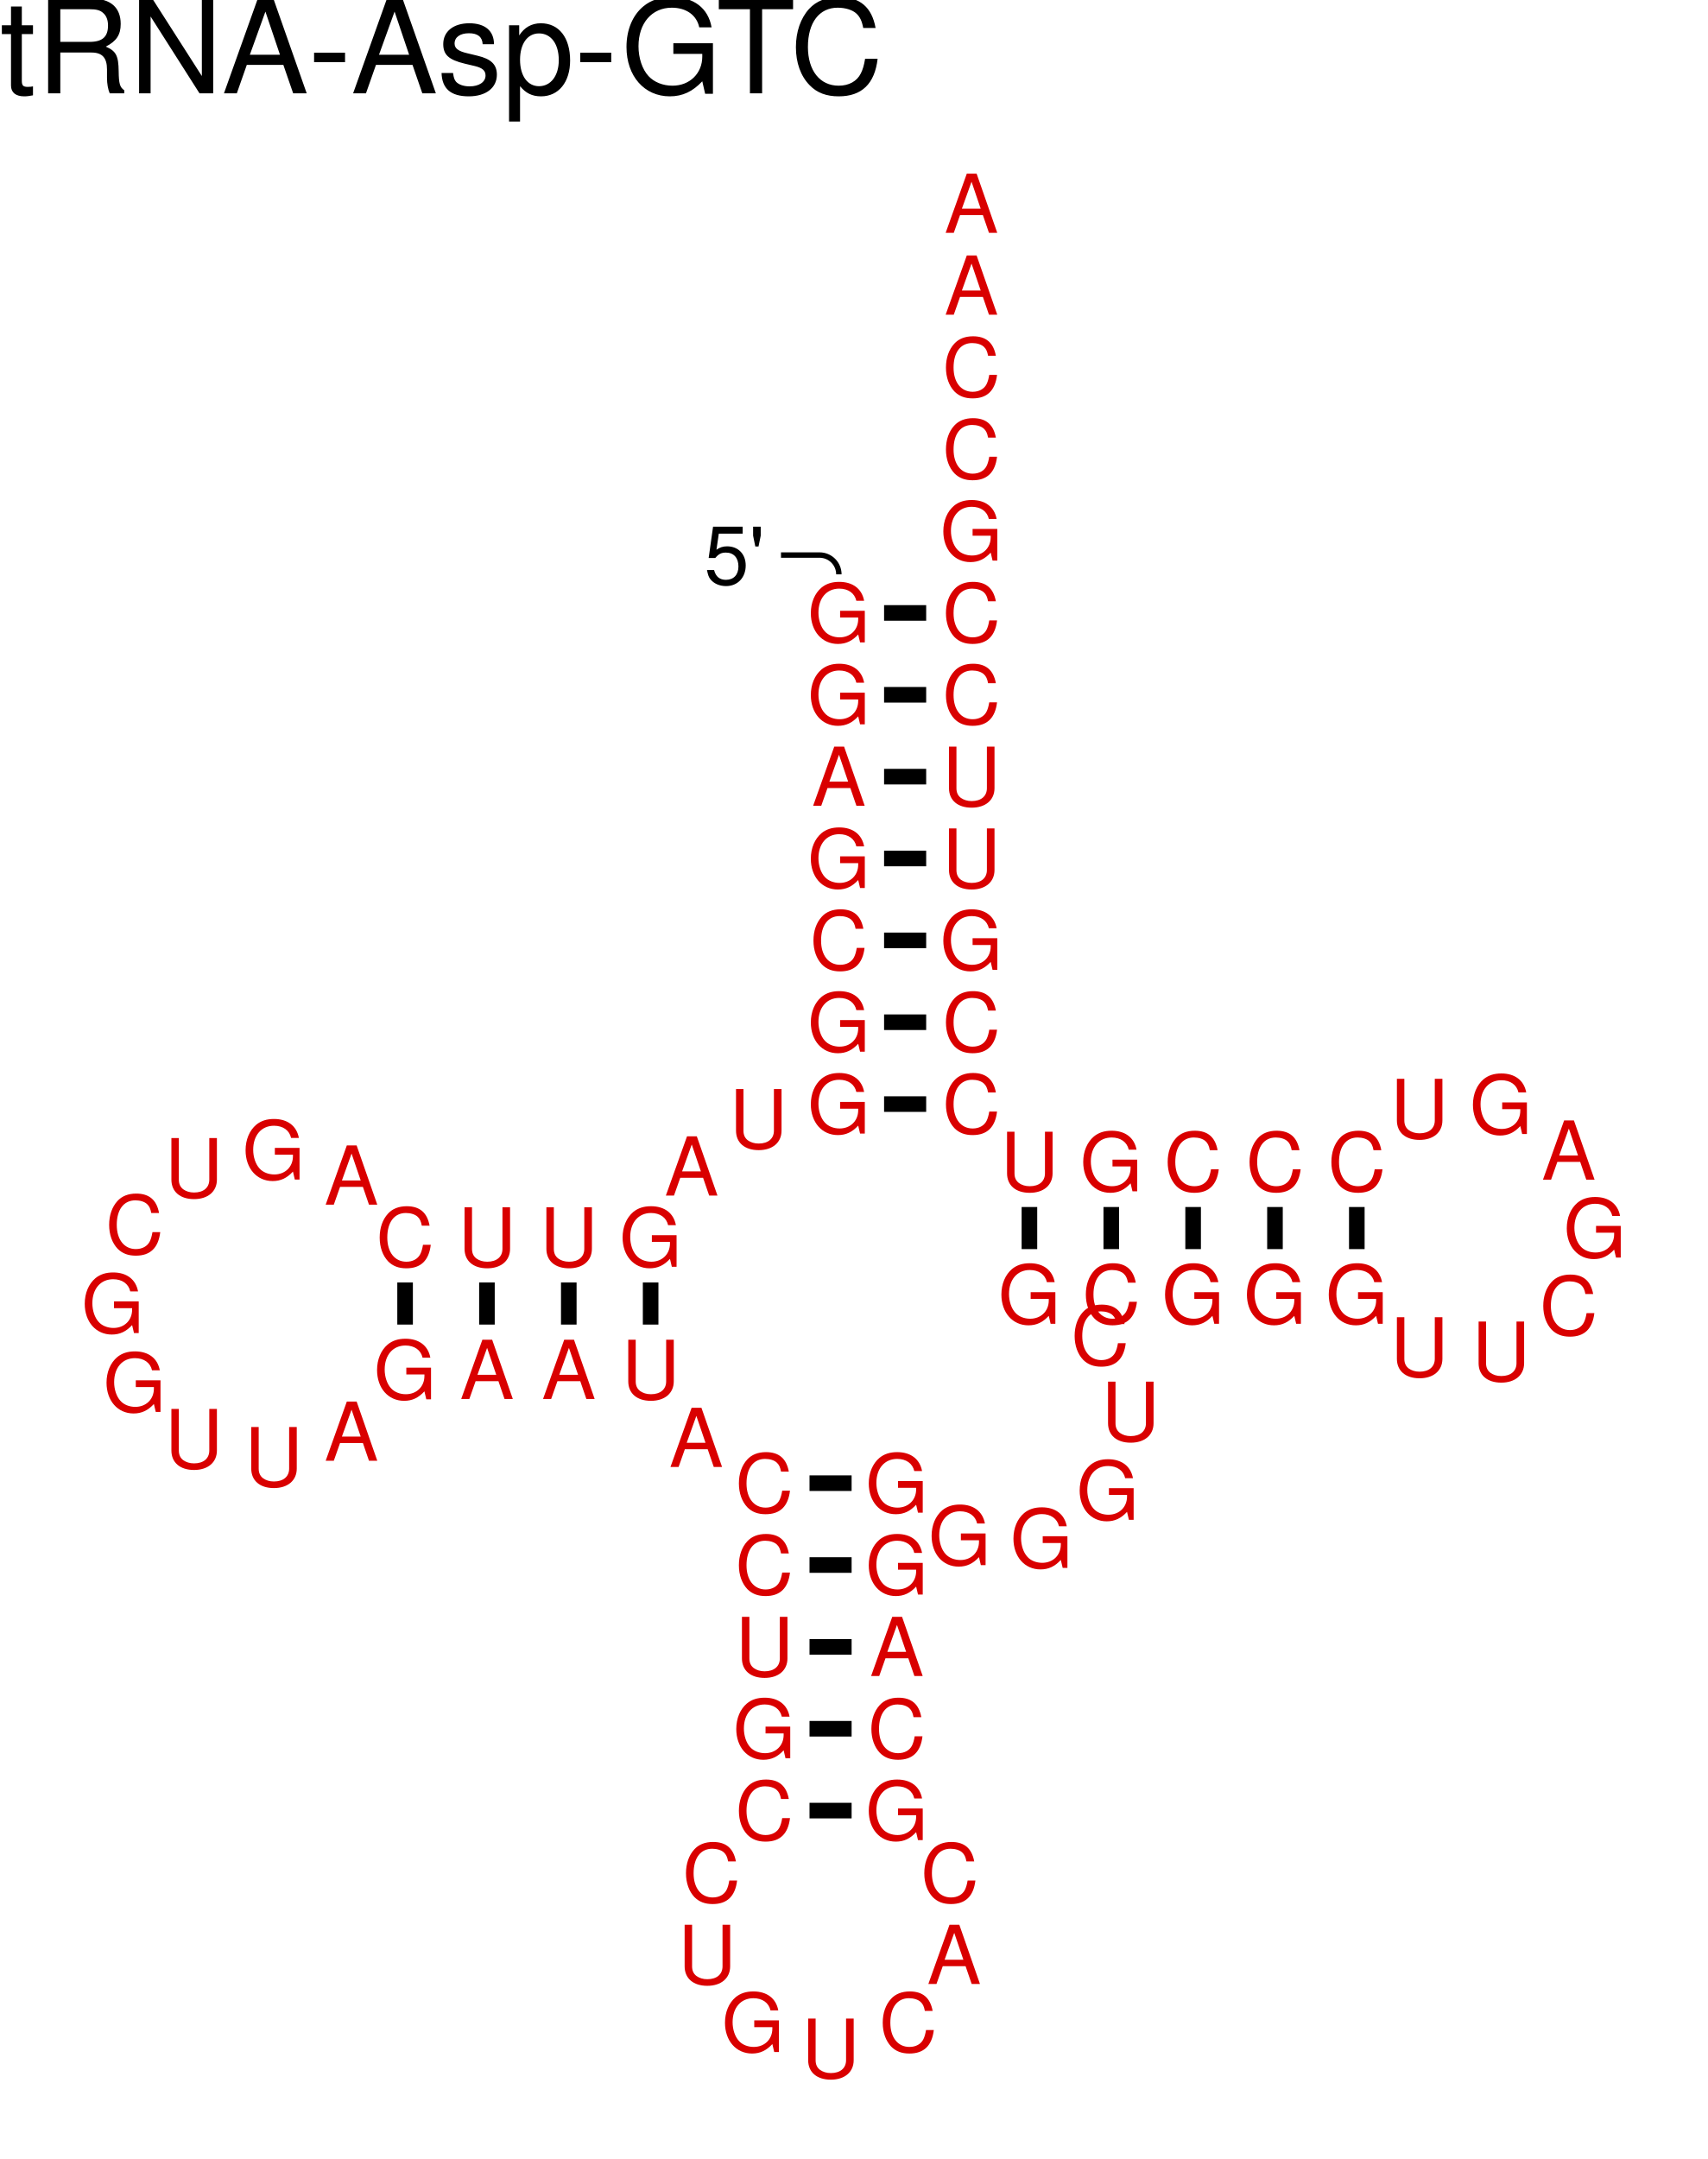
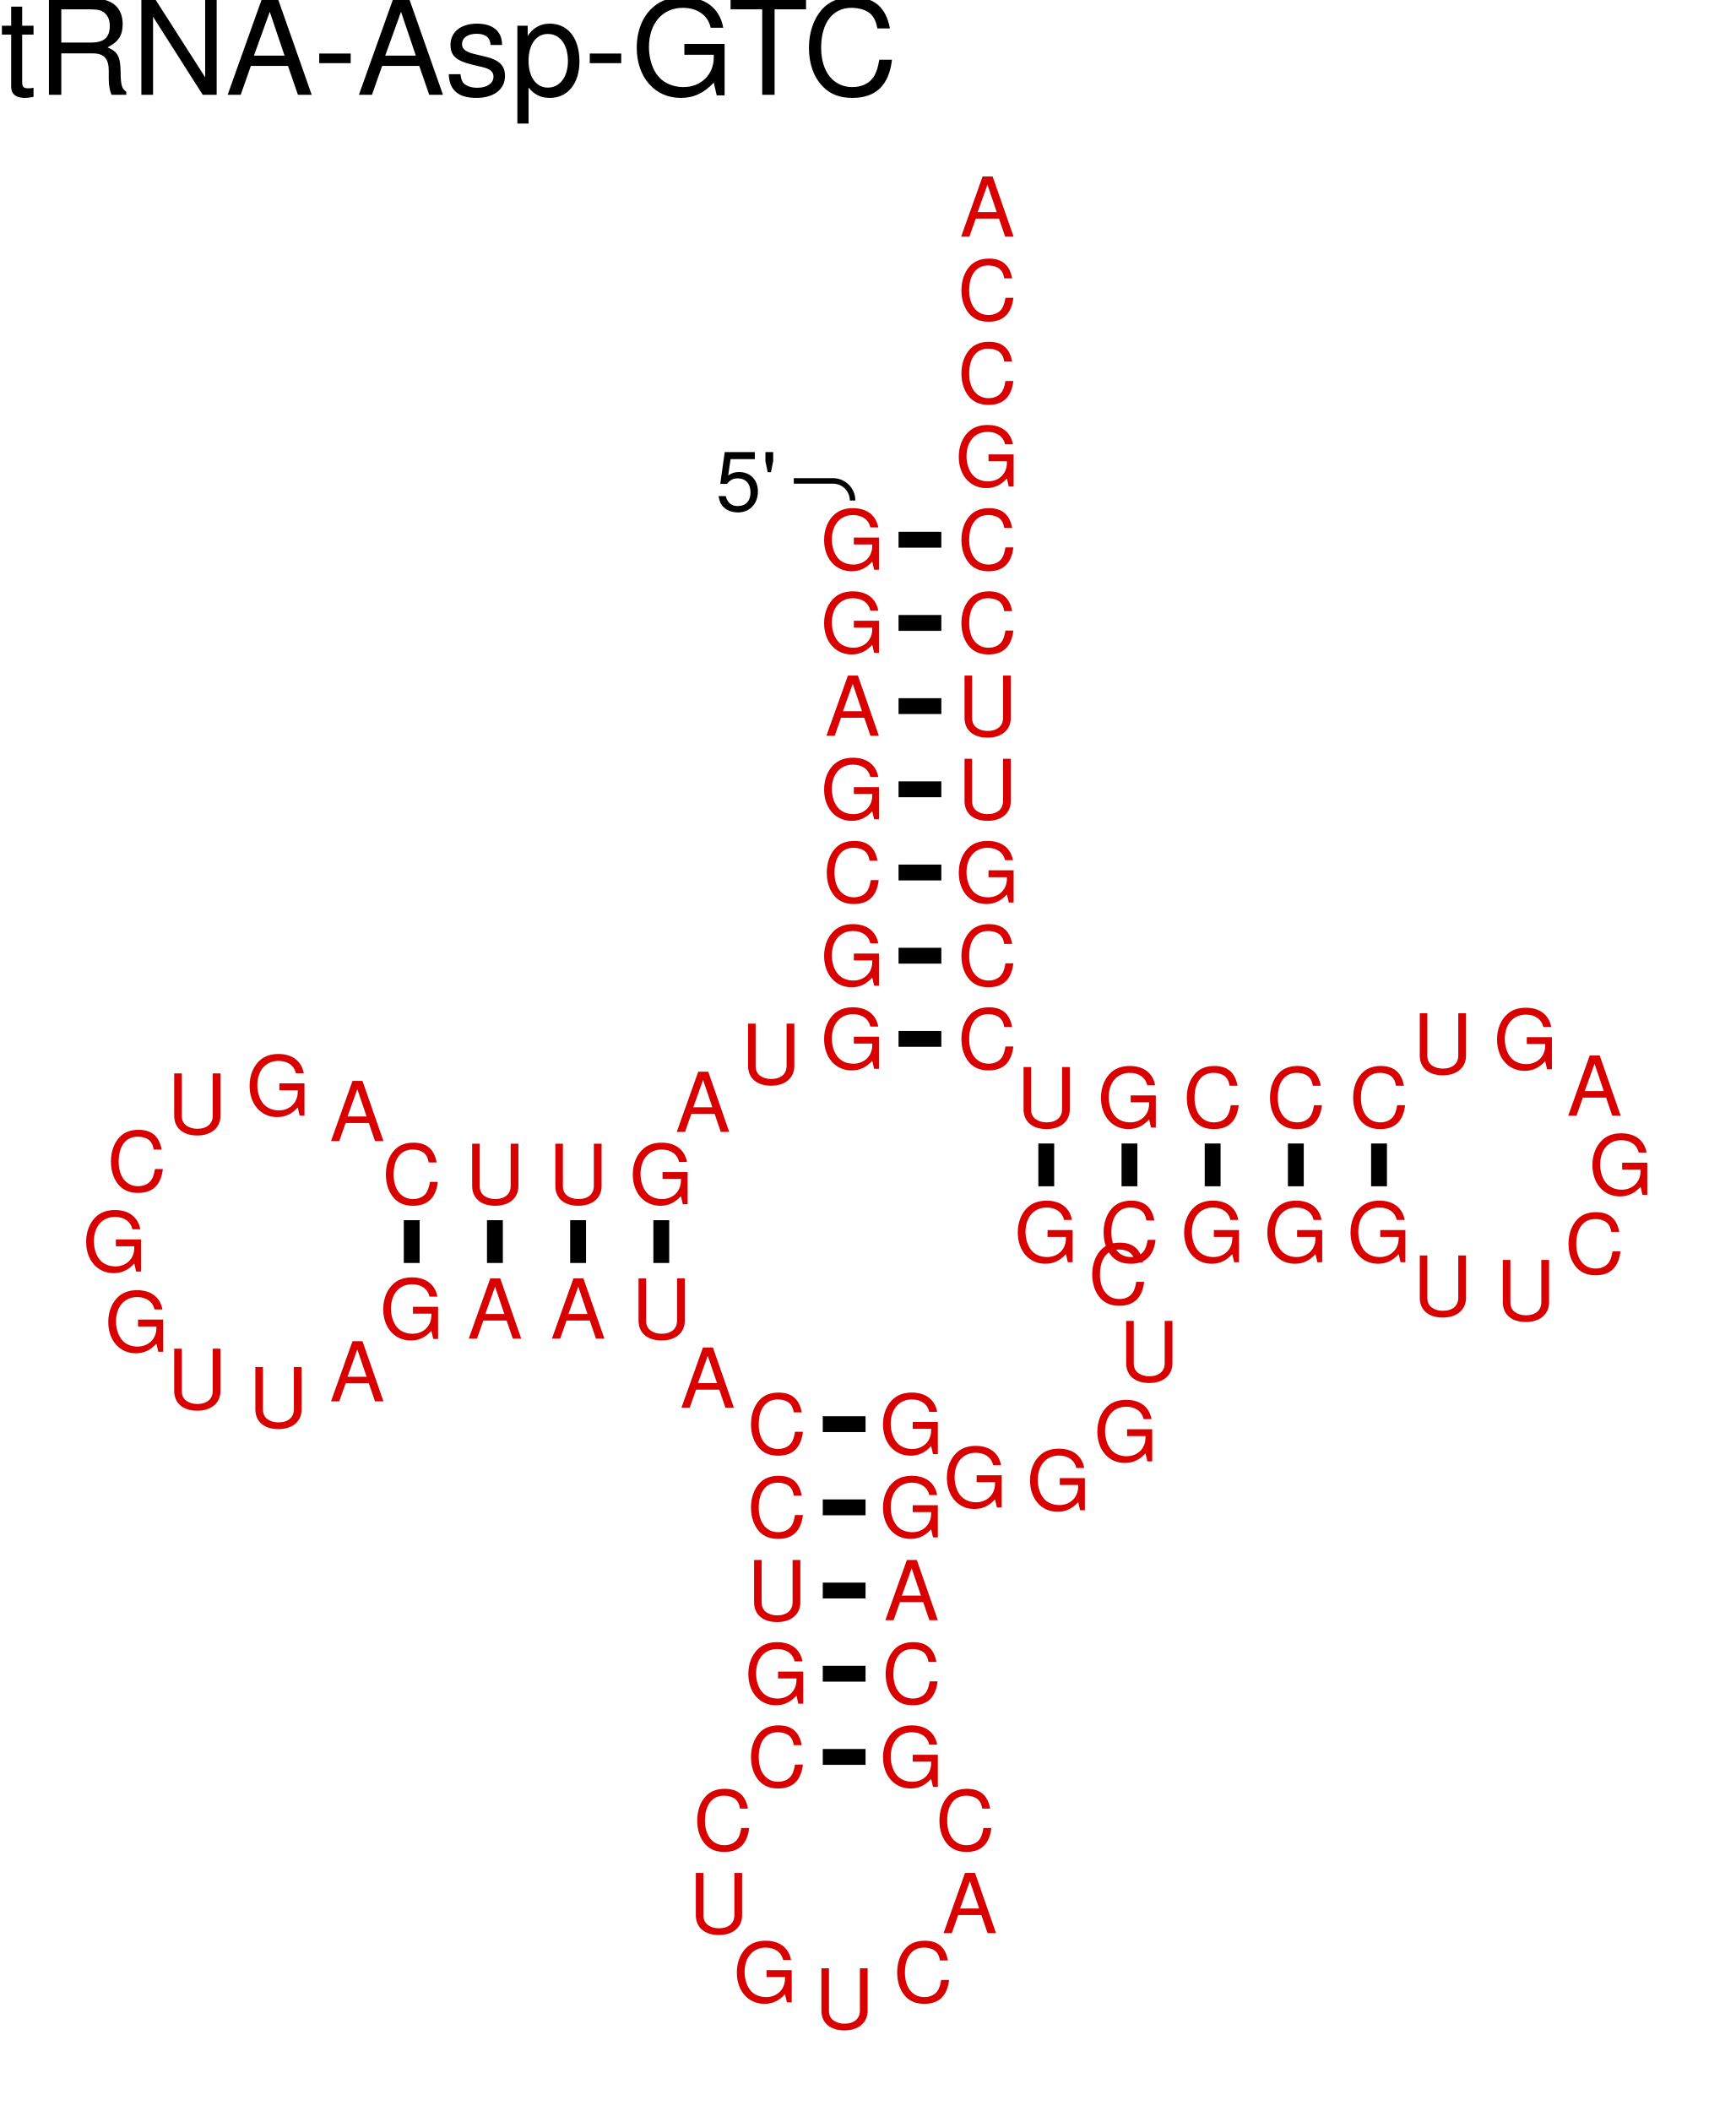
- <svg xmlns="http://www.w3.org/2000/svg" version="1.0" width="157.727" height="199.397" id="svg2403" xml:space="preserve">
+ <svg xmlns="http://www.w3.org/2000/svg" version="1.0" width="157.727" height="191.837" id="svg2403" xml:space="preserve">
  <text x="0" y="8.616" id="text1000">
    <tspan x="0" y="8.616" fill="#000000" font-variant="normal" font-weight="normal" font-style="normal" font-family="Helvetica, Arial, sans-serif" font-size="12" id="tspan1001">tRNA-Asp-GTC</tspan>
  </text>
+   <path fill="none" stroke="#000000" stroke-width="1.44" stroke-linecap="butt" stroke-linejoin="miter" d="M 81.66 49.048 L 85.548 49.048 " />
  <path fill="none" stroke="#000000" stroke-width="1.44" stroke-linecap="butt" stroke-linejoin="miter" d="M 81.66 56.608 L 85.548 56.608 " />
  <path fill="none" stroke="#000000" stroke-width="1.44" stroke-linecap="butt" stroke-linejoin="miter" d="M 81.66 64.168 L 85.548 64.168 " />
  <path fill="none" stroke="#000000" stroke-width="1.44" stroke-linecap="butt" stroke-linejoin="miter" d="M 81.66 71.728 L 85.548 71.728 " />
  <path fill="none" stroke="#000000" stroke-width="1.44" stroke-linecap="butt" stroke-linejoin="miter" d="M 81.66 79.288 L 85.548 79.288 " />
  <path fill="none" stroke="#000000" stroke-width="1.44" stroke-linecap="butt" stroke-linejoin="miter" d="M 81.66 86.849 L 85.548 86.849 " />
  <path fill="none" stroke="#000000" stroke-width="1.44" stroke-linecap="butt" stroke-linejoin="miter" d="M 81.66 94.409 L 85.548 94.409 " />
-   <path fill="none" stroke="#000000" stroke-width="1.44" stroke-linecap="butt" stroke-linejoin="miter" d="M 81.66 101.969 L 85.548 101.969 " />
-   <path fill="none" stroke="#000000" stroke-width="1.44" stroke-linecap="butt" stroke-linejoin="miter" d="M 60.097 118.445 L 60.097 122.333 " />
-   <path fill="none" stroke="#000000" stroke-width="1.44" stroke-linecap="butt" stroke-linejoin="miter" d="M 52.537 118.445 L 52.537 122.333 " />
-   <path fill="none" stroke="#000000" stroke-width="1.44" stroke-linecap="butt" stroke-linejoin="miter" d="M 44.977 118.445 L 44.977 122.333 " />
-   <path fill="none" stroke="#000000" stroke-width="1.44" stroke-linecap="butt" stroke-linejoin="miter" d="M 37.417 118.445 L 37.417 122.333 " />
+   <path fill="none" stroke="#000000" stroke-width="1.44" stroke-linecap="butt" stroke-linejoin="miter" d="M 60.097 110.885 L 60.097 114.773 " />
+   <path fill="none" stroke="#000000" stroke-width="1.44" stroke-linecap="butt" stroke-linejoin="miter" d="M 52.537 110.885 L 52.537 114.773 " />
+   <path fill="none" stroke="#000000" stroke-width="1.44" stroke-linecap="butt" stroke-linejoin="miter" d="M 44.977 110.885 L 44.977 114.773 " />
+   <path fill="none" stroke="#000000" stroke-width="1.44" stroke-linecap="butt" stroke-linejoin="miter" d="M 37.417 110.885 L 37.417 114.773 " />
+   <path fill="none" stroke="#000000" stroke-width="1.44" stroke-linecap="butt" stroke-linejoin="miter" d="M 74.773 129.42 L 78.661 129.42 " />
  <path fill="none" stroke="#000000" stroke-width="1.44" stroke-linecap="butt" stroke-linejoin="miter" d="M 74.773 136.98 L 78.661 136.98 " />
  <path fill="none" stroke="#000000" stroke-width="1.44" stroke-linecap="butt" stroke-linejoin="miter" d="M 74.773 144.54 L 78.661 144.54 " />
  <path fill="none" stroke="#000000" stroke-width="1.44" stroke-linecap="butt" stroke-linejoin="miter" d="M 74.773 152.1 L 78.661 152.1 " />
  <path fill="none" stroke="#000000" stroke-width="1.44" stroke-linecap="butt" stroke-linejoin="miter" d="M 74.773 159.66 L 78.661 159.66 " />
-   <path fill="none" stroke="#000000" stroke-width="1.44" stroke-linecap="butt" stroke-linejoin="miter" d="M 74.773 167.22 L 78.661 167.22 " />
-   <path fill="none" stroke="#000000" stroke-width="1.44" stroke-linecap="butt" stroke-linejoin="miter" d="M 95.085 115.363 L 95.085 111.475 " />
-   <path fill="none" stroke="#000000" stroke-width="1.44" stroke-linecap="butt" stroke-linejoin="miter" d="M 102.645 115.363 L 102.645 111.475 " />
-   <path fill="none" stroke="#000000" stroke-width="1.44" stroke-linecap="butt" stroke-linejoin="miter" d="M 110.205 115.363 L 110.205 111.475 " />
-   <path fill="none" stroke="#000000" stroke-width="1.44" stroke-linecap="butt" stroke-linejoin="miter" d="M 117.765 115.363 L 117.765 111.475 " />
-   <path fill="none" stroke="#000000" stroke-width="1.44" stroke-linecap="butt" stroke-linejoin="miter" d="M 125.325 115.363 L 125.325 111.475 " />
-   <text x="74.566" y="59.301" id="text1002">
-     <tspan x="74.566" y="59.301" fill="#d90000" font-variant="normal" font-weight="normal" font-style="normal" font-family="Helvetica, Arial, sans-serif" font-size="7.5" id="tspan1003">G</tspan>
-   </text>
-   <text x="74.566" y="66.861" id="text1004">
-     <tspan x="74.566" y="66.861" fill="#d90000" font-variant="normal" font-weight="normal" font-style="normal" font-family="Helvetica, Arial, sans-serif" font-size="7.5" id="tspan1005">G</tspan>
-   </text>
-   <text x="74.982" y="74.421" id="text1006">
-     <tspan x="74.982" y="74.421" fill="#d90000" font-variant="normal" font-weight="normal" font-style="normal" font-family="Helvetica, Arial, sans-serif" font-size="7.5" id="tspan1007">A</tspan>
-   </text>
-   <text x="74.566" y="81.981" id="text1008">
-     <tspan x="74.566" y="81.981" fill="#d90000" font-variant="normal" font-weight="normal" font-style="normal" font-family="Helvetica, Arial, sans-serif" font-size="7.5" id="tspan1009">G</tspan>
-   </text>
-   <text x="74.776" y="89.541" id="text1010">
-     <tspan x="74.776" y="89.541" fill="#d90000" font-variant="normal" font-weight="normal" font-style="normal" font-family="Helvetica, Arial, sans-serif" font-size="7.5" id="tspan1011">C</tspan>
-   </text>
-   <text x="74.566" y="97.101" id="text1012">
-     <tspan x="74.566" y="97.101" fill="#d90000" font-variant="normal" font-weight="normal" font-style="normal" font-family="Helvetica, Arial, sans-serif" font-size="7.5" id="tspan1013">G</tspan>
-   </text>
-   <text x="74.566" y="104.661" id="text1014">
-     <tspan x="74.566" y="104.661" fill="#d90000" font-variant="normal" font-weight="normal" font-style="normal" font-family="Helvetica, Arial, sans-serif" font-size="7.5" id="tspan1015">G</tspan>
-   </text>
-   <text x="67.345" y="106.051" id="text1016">
-     <tspan x="67.345" y="106.051" fill="#d90000" font-variant="normal" font-weight="normal" font-style="normal" font-family="Helvetica, Arial, sans-serif" font-size="7.5" id="tspan1017">U</tspan>
-   </text>
-   <text x="61.38" y="110.417" id="text1018">
-     <tspan x="61.38" y="110.417" fill="#d90000" font-variant="normal" font-weight="normal" font-style="normal" font-family="Helvetica, Arial, sans-serif" font-size="7.5" id="tspan1019">A</tspan>
-   </text>
-   <text x="57.179" y="116.962" id="text1020">
-     <tspan x="57.179" y="116.962" fill="#d90000" font-variant="normal" font-weight="normal" font-style="normal" font-family="Helvetica, Arial, sans-serif" font-size="7.5" id="tspan1021">G</tspan>
-   </text>
-   <text x="49.829" y="116.962" id="text1022">
-     <tspan x="49.829" y="116.962" fill="#d90000" font-variant="normal" font-weight="normal" font-style="normal" font-family="Helvetica, Arial, sans-serif" font-size="7.5" id="tspan1023">U</tspan>
-   </text>
-   <text x="42.269" y="116.962" id="text1024">
-     <tspan x="42.269" y="116.962" fill="#d90000" font-variant="normal" font-weight="normal" font-style="normal" font-family="Helvetica, Arial, sans-serif" font-size="7.5" id="tspan1025">U</tspan>
-   </text>
-   <text x="34.709" y="116.962" id="text1026">
-     <tspan x="34.709" y="116.962" fill="#d90000" font-variant="normal" font-weight="normal" font-style="normal" font-family="Helvetica, Arial, sans-serif" font-size="7.5" id="tspan1027">C</tspan>
-   </text>
-   <text x="29.957" y="111.255" id="text1028">
-     <tspan x="29.957" y="111.255" fill="#d90000" font-variant="normal" font-weight="normal" font-style="normal" font-family="Helvetica, Arial, sans-serif" font-size="7.5" id="tspan1029">A</tspan>
-   </text>
-   <text x="22.355" y="108.904" id="text1030">
-     <tspan x="22.355" y="108.904" fill="#d90000" font-variant="normal" font-weight="normal" font-style="normal" font-family="Helvetica, Arial, sans-serif" font-size="7.5" id="tspan1031">G</tspan>
-   </text>
-   <text x="15.192" y="110.575" id="text1032">
-     <tspan x="15.192" y="110.575" fill="#d90000" font-variant="normal" font-weight="normal" font-style="normal" font-family="Helvetica, Arial, sans-serif" font-size="7.5" id="tspan1033">U</tspan>
-   </text>
-   <text x="9.723" y="115.795" id="text1034">
-     <tspan x="9.723" y="115.795" fill="#d90000" font-variant="normal" font-weight="normal" font-style="normal" font-family="Helvetica, Arial, sans-serif" font-size="7.5" id="tspan1035">C</tspan>
-   </text>
-   <text x="7.5" y="123.082" id="text1036">
-     <tspan x="7.5" y="123.082" fill="#d90000" font-variant="normal" font-weight="normal" font-style="normal" font-family="Helvetica, Arial, sans-serif" font-size="7.5" id="tspan1037">G</tspan>
-   </text>
-   <text x="9.513" y="130.369" id="text1038">
-     <tspan x="9.513" y="130.369" fill="#d90000" font-variant="normal" font-weight="normal" font-style="normal" font-family="Helvetica, Arial, sans-serif" font-size="7.5" id="tspan1039">G</tspan>
-   </text>
-   <text x="15.192" y="135.588" id="text1040">
-     <tspan x="15.192" y="135.588" fill="#d90000" font-variant="normal" font-weight="normal" font-style="normal" font-family="Helvetica, Arial, sans-serif" font-size="7.5" id="tspan1041">U</tspan>
-   </text>
-   <text x="22.565" y="137.259" id="text1042">
-     <tspan x="22.565" y="137.259" fill="#d90000" font-variant="normal" font-weight="normal" font-style="normal" font-family="Helvetica, Arial, sans-serif" font-size="7.5" id="tspan1043">U</tspan>
-   </text>
-   <text x="29.957" y="134.908" id="text1044">
-     <tspan x="29.957" y="134.908" fill="#d90000" font-variant="normal" font-weight="normal" font-style="normal" font-family="Helvetica, Arial, sans-serif" font-size="7.5" id="tspan1045">A</tspan>
-   </text>
-   <text x="34.499" y="129.202" id="text1046">
-     <tspan x="34.499" y="129.202" fill="#d90000" font-variant="normal" font-weight="normal" font-style="normal" font-family="Helvetica, Arial, sans-serif" font-size="7.5" id="tspan1047">G</tspan>
-   </text>
-   <text x="42.475" y="129.202" id="text1048">
-     <tspan x="42.475" y="129.202" fill="#d90000" font-variant="normal" font-weight="normal" font-style="normal" font-family="Helvetica, Arial, sans-serif" font-size="7.5" id="tspan1049">A</tspan>
-   </text>
-   <text x="50.035" y="129.202" id="text1050">
-     <tspan x="50.035" y="129.202" fill="#d90000" font-variant="normal" font-weight="normal" font-style="normal" font-family="Helvetica, Arial, sans-serif" font-size="7.5" id="tspan1051">A</tspan>
-   </text>
-   <text x="57.389" y="129.202" id="text1052">
-     <tspan x="57.389" y="129.202" fill="#d90000" font-variant="normal" font-weight="normal" font-style="normal" font-family="Helvetica, Arial, sans-serif" font-size="7.5" id="tspan1053">U</tspan>
-   </text>
-   <text x="61.803" y="135.483" id="text1054">
-     <tspan x="61.803" y="135.483" fill="#d90000" font-variant="normal" font-weight="normal" font-style="normal" font-family="Helvetica, Arial, sans-serif" font-size="7.5" id="tspan1055">A</tspan>
-   </text>
-   <text x="67.889" y="139.673" id="text1056">
-     <tspan x="67.889" y="139.673" fill="#d90000" font-variant="normal" font-weight="normal" font-style="normal" font-family="Helvetica, Arial, sans-serif" font-size="7.5" id="tspan1057">C</tspan>
-   </text>
-   <text x="67.889" y="147.233" id="text1058">
-     <tspan x="67.889" y="147.233" fill="#d90000" font-variant="normal" font-weight="normal" font-style="normal" font-family="Helvetica, Arial, sans-serif" font-size="7.5" id="tspan1059">C</tspan>
-   </text>
-   <text x="67.889" y="154.793" id="text1060">
-     <tspan x="67.889" y="154.793" fill="#d90000" font-variant="normal" font-weight="normal" font-style="normal" font-family="Helvetica, Arial, sans-serif" font-size="7.5" id="tspan1061">U</tspan>
-   </text>
-   <text x="67.679" y="162.353" id="text1062">
-     <tspan x="67.679" y="162.353" fill="#d90000" font-variant="normal" font-weight="normal" font-style="normal" font-family="Helvetica, Arial, sans-serif" font-size="7.5" id="tspan1063">G</tspan>
-   </text>
-   <text x="67.889" y="169.913" id="text1064">
-     <tspan x="67.889" y="169.913" fill="#d90000" font-variant="normal" font-weight="normal" font-style="normal" font-family="Helvetica, Arial, sans-serif" font-size="7.5" id="tspan1065">C</tspan>
-   </text>
-   <text x="63.002" y="175.68" id="text1066">
-     <tspan x="63.002" y="175.68" fill="#d90000" font-variant="normal" font-weight="normal" font-style="normal" font-family="Helvetica, Arial, sans-serif" font-size="7.5" id="tspan1067">C</tspan>
-   </text>
-   <text x="62.599" y="183.23" id="text1068">
-     <tspan x="62.599" y="183.23" fill="#d90000" font-variant="normal" font-weight="normal" font-style="normal" font-family="Helvetica, Arial, sans-serif" font-size="7.5" id="tspan1069">U</tspan>
-   </text>
-   <text x="66.635" y="189.485" id="text1070">
-     <tspan x="66.635" y="189.485" fill="#d90000" font-variant="normal" font-weight="normal" font-style="normal" font-family="Helvetica, Arial, sans-serif" font-size="7.5" id="tspan1071">G</tspan>
-   </text>
-   <text x="74.009" y="191.897" id="text1072">
-     <tspan x="74.009" y="191.897" fill="#d90000" font-variant="normal" font-weight="normal" font-style="normal" font-family="Helvetica, Arial, sans-serif" font-size="7.5" id="tspan1073">U</tspan>
-   </text>
-   <text x="81.174" y="189.485" id="text1074">
-     <tspan x="81.174" y="189.485" fill="#d90000" font-variant="normal" font-weight="normal" font-style="normal" font-family="Helvetica, Arial, sans-serif" font-size="7.5" id="tspan1075">C</tspan>
-   </text>
-   <text x="85.626" y="183.23" id="text1076">
-     <tspan x="85.626" y="183.23" fill="#d90000" font-variant="normal" font-weight="normal" font-style="normal" font-family="Helvetica, Arial, sans-serif" font-size="7.5" id="tspan1077">A</tspan>
-   </text>
-   <text x="85.017" y="175.68" id="text1078">
-     <tspan x="85.017" y="175.68" fill="#d90000" font-variant="normal" font-weight="normal" font-style="normal" font-family="Helvetica, Arial, sans-serif" font-size="7.5" id="tspan1079">C</tspan>
-   </text>
-   <text x="79.919" y="169.913" id="text1080">
-     <tspan x="79.919" y="169.913" fill="#d90000" font-variant="normal" font-weight="normal" font-style="normal" font-family="Helvetica, Arial, sans-serif" font-size="7.5" id="tspan1081">G</tspan>
-   </text>
-   <text x="80.129" y="162.353" id="text1082">
-     <tspan x="80.129" y="162.353" fill="#d90000" font-variant="normal" font-weight="normal" font-style="normal" font-family="Helvetica, Arial, sans-serif" font-size="7.5" id="tspan1083">C</tspan>
-   </text>
-   <text x="80.335" y="154.793" id="text1084">
-     <tspan x="80.335" y="154.793" fill="#d90000" font-variant="normal" font-weight="normal" font-style="normal" font-family="Helvetica, Arial, sans-serif" font-size="7.5" id="tspan1085">A</tspan>
-   </text>
-   <text x="79.919" y="147.233" id="text1086">
-     <tspan x="79.919" y="147.233" fill="#d90000" font-variant="normal" font-weight="normal" font-style="normal" font-family="Helvetica, Arial, sans-serif" font-size="7.5" id="tspan1087">G</tspan>
-   </text>
-   <text x="79.919" y="139.673" id="text1088">
-     <tspan x="79.919" y="139.673" fill="#d90000" font-variant="normal" font-weight="normal" font-style="normal" font-family="Helvetica, Arial, sans-serif" font-size="7.5" id="tspan1089">G</tspan>
-   </text>
-   <text x="85.724" y="144.516" id="text1090">
-     <tspan x="85.724" y="144.516" fill="#d90000" font-variant="normal" font-weight="normal" font-style="normal" font-family="Helvetica, Arial, sans-serif" font-size="7.5" id="tspan1091">G</tspan>
-   </text>
-   <text x="93.28" y="144.771" id="text1092">
-     <tspan x="93.28" y="144.771" fill="#d90000" font-variant="normal" font-weight="normal" font-style="normal" font-family="Helvetica, Arial, sans-serif" font-size="7.5" id="tspan1093">G</tspan>
-   </text>
-   <text x="99.398" y="140.331" id="text1094">
-     <tspan x="99.398" y="140.331" fill="#d90000" font-variant="normal" font-weight="normal" font-style="normal" font-family="Helvetica, Arial, sans-serif" font-size="7.5" id="tspan1095">G</tspan>
-   </text>
-   <text x="101.708" y="133.068" id="text1096">
-     <tspan x="101.708" y="133.068" fill="#d90000" font-variant="normal" font-weight="normal" font-style="normal" font-family="Helvetica, Arial, sans-serif" font-size="7.5" id="tspan1097">U</tspan>
-   </text>
-   <text x="98.903" y="126.048" id="text1098">
-     <tspan x="98.903" y="126.048" fill="#d90000" font-variant="normal" font-weight="normal" font-style="normal" font-family="Helvetica, Arial, sans-serif" font-size="7.5" id="tspan1099">C</tspan>
-   </text>
-   <text x="92.167" y="122.231" id="text1100">
-     <tspan x="92.167" y="122.231" fill="#d90000" font-variant="normal" font-weight="normal" font-style="normal" font-family="Helvetica, Arial, sans-serif" font-size="7.5" id="tspan1101">G</tspan>
-   </text>
-   <text x="99.937" y="122.231" id="text1102">
-     <tspan x="99.937" y="122.231" fill="#d90000" font-variant="normal" font-weight="normal" font-style="normal" font-family="Helvetica, Arial, sans-serif" font-size="7.5" id="tspan1103">C</tspan>
-   </text>
-   <text x="107.287" y="122.231" id="text1104">
-     <tspan x="107.287" y="122.231" fill="#d90000" font-variant="normal" font-weight="normal" font-style="normal" font-family="Helvetica, Arial, sans-serif" font-size="7.5" id="tspan1105">G</tspan>
-   </text>
-   <text x="114.847" y="122.231" id="text1106">
-     <tspan x="114.847" y="122.231" fill="#d90000" font-variant="normal" font-weight="normal" font-style="normal" font-family="Helvetica, Arial, sans-serif" font-size="7.5" id="tspan1107">G</tspan>
-   </text>
-   <text x="122.407" y="122.231" id="text1108">
-     <tspan x="122.407" y="122.231" fill="#d90000" font-variant="normal" font-weight="normal" font-style="normal" font-family="Helvetica, Arial, sans-serif" font-size="7.5" id="tspan1109">G</tspan>
-   </text>
-   <text x="128.385" y="127.119" id="text1110">
-     <tspan x="128.385" y="127.119" fill="#d90000" font-variant="normal" font-weight="normal" font-style="normal" font-family="Helvetica, Arial, sans-serif" font-size="7.5" id="tspan1111">U</tspan>
-   </text>
-   <text x="135.934" y="127.522" id="text1112">
-     <tspan x="135.934" y="127.522" fill="#d90000" font-variant="normal" font-weight="normal" font-style="normal" font-family="Helvetica, Arial, sans-serif" font-size="7.5" id="tspan1113">U</tspan>
-   </text>
-   <text x="142.189" y="123.276" id="text1114">
-     <tspan x="142.189" y="123.276" fill="#d90000" font-variant="normal" font-weight="normal" font-style="normal" font-family="Helvetica, Arial, sans-serif" font-size="7.5" id="tspan1115">C</tspan>
-   </text>
-   <text x="144.392" y="116.111" id="text1116">
-     <tspan x="144.392" y="116.111" fill="#d90000" font-variant="normal" font-weight="normal" font-style="normal" font-family="Helvetica, Arial, sans-serif" font-size="7.5" id="tspan1117">G</tspan>
-   </text>
-   <text x="142.396" y="108.947" id="text1118">
-     <tspan x="142.396" y="108.947" fill="#d90000" font-variant="normal" font-weight="normal" font-style="normal" font-family="Helvetica, Arial, sans-serif" font-size="7.5" id="tspan1119">A</tspan>
-   </text>
-   <text x="135.724" y="104.701" id="text1120">
-     <tspan x="135.724" y="104.701" fill="#d90000" font-variant="normal" font-weight="normal" font-style="normal" font-family="Helvetica, Arial, sans-serif" font-size="7.5" id="tspan1121">G</tspan>
-   </text>
-   <text x="128.385" y="105.104" id="text1122">
-     <tspan x="128.385" y="105.104" fill="#d90000" font-variant="normal" font-weight="normal" font-style="normal" font-family="Helvetica, Arial, sans-serif" font-size="7.5" id="tspan1123">U</tspan>
-   </text>
-   <text x="122.617" y="109.991" id="text1124">
-     <tspan x="122.617" y="109.991" fill="#d90000" font-variant="normal" font-weight="normal" font-style="normal" font-family="Helvetica, Arial, sans-serif" font-size="7.5" id="tspan1125">C</tspan>
-   </text>
-   <text x="115.057" y="109.991" id="text1126">
-     <tspan x="115.057" y="109.991" fill="#d90000" font-variant="normal" font-weight="normal" font-style="normal" font-family="Helvetica, Arial, sans-serif" font-size="7.5" id="tspan1127">C</tspan>
-   </text>
-   <text x="107.497" y="109.991" id="text1128">
-     <tspan x="107.497" y="109.991" fill="#d90000" font-variant="normal" font-weight="normal" font-style="normal" font-family="Helvetica, Arial, sans-serif" font-size="7.5" id="tspan1129">C</tspan>
-   </text>
-   <text x="99.727" y="109.991" id="text1130">
-     <tspan x="99.727" y="109.991" fill="#d90000" font-variant="normal" font-weight="normal" font-style="normal" font-family="Helvetica, Arial, sans-serif" font-size="7.5" id="tspan1131">G</tspan>
-   </text>
-   <text x="92.377" y="109.991" id="text1132">
-     <tspan x="92.377" y="109.991" fill="#d90000" font-variant="normal" font-weight="normal" font-style="normal" font-family="Helvetica, Arial, sans-serif" font-size="7.5" id="tspan1133">U</tspan>
-   </text>
-   <text x="87.016" y="104.661" id="text1134">
-     <tspan x="87.016" y="104.661" fill="#d90000" font-variant="normal" font-weight="normal" font-style="normal" font-family="Helvetica, Arial, sans-serif" font-size="7.5" id="tspan1135">C</tspan>
-   </text>
-   <text x="87.016" y="97.101" id="text1136">
-     <tspan x="87.016" y="97.101" fill="#d90000" font-variant="normal" font-weight="normal" font-style="normal" font-family="Helvetica, Arial, sans-serif" font-size="7.5" id="tspan1137">C</tspan>
-   </text>
-   <text x="86.806" y="89.541" id="text1138">
-     <tspan x="86.806" y="89.541" fill="#d90000" font-variant="normal" font-weight="normal" font-style="normal" font-family="Helvetica, Arial, sans-serif" font-size="7.5" id="tspan1139">G</tspan>
-   </text>
-   <text x="87.016" y="81.981" id="text1140">
-     <tspan x="87.016" y="81.981" fill="#d90000" font-variant="normal" font-weight="normal" font-style="normal" font-family="Helvetica, Arial, sans-serif" font-size="7.5" id="tspan1141">U</tspan>
-   </text>
-   <text x="87.016" y="74.421" id="text1142">
-     <tspan x="87.016" y="74.421" fill="#d90000" font-variant="normal" font-weight="normal" font-style="normal" font-family="Helvetica, Arial, sans-serif" font-size="7.5" id="tspan1143">U</tspan>
-   </text>
-   <text x="87.016" y="66.861" id="text1144">
-     <tspan x="87.016" y="66.861" fill="#d90000" font-variant="normal" font-weight="normal" font-style="normal" font-family="Helvetica, Arial, sans-serif" font-size="7.5" id="tspan1145">C</tspan>
-   </text>
-   <text x="87.016" y="59.301" id="text1146">
-     <tspan x="87.016" y="59.301" fill="#d90000" font-variant="normal" font-weight="normal" font-style="normal" font-family="Helvetica, Arial, sans-serif" font-size="7.5" id="tspan1147">C</tspan>
-   </text>
-   <text x="86.806" y="51.741" id="text1148">
-     <tspan x="86.806" y="51.741" fill="#d90000" font-variant="normal" font-weight="normal" font-style="normal" font-family="Helvetica, Arial, sans-serif" font-size="7.5" id="tspan1149">G</tspan>
-   </text>
-   <text x="87.016" y="44.181" id="text1150">
-     <tspan x="87.016" y="44.181" fill="#d90000" font-variant="normal" font-weight="normal" font-style="normal" font-family="Helvetica, Arial, sans-serif" font-size="7.5" id="tspan1151">C</tspan>
-   </text>
-   <text x="87.016" y="36.621" id="text1152">
-     <tspan x="87.016" y="36.621" fill="#d90000" font-variant="normal" font-weight="normal" font-style="normal" font-family="Helvetica, Arial, sans-serif" font-size="7.5" id="tspan1153">C</tspan>
-   </text>
-   <text x="87.222" y="29.061" id="text1154">
-     <tspan x="87.222" y="29.061" fill="#d90000" font-variant="normal" font-weight="normal" font-style="normal" font-family="Helvetica, Arial, sans-serif" font-size="7.5" id="tspan1155">A</tspan>
-   </text>
-   <text x="87.222" y="21.501" id="text1156">
-     <tspan x="87.222" y="21.501" fill="#d90000" font-variant="normal" font-weight="normal" font-style="normal" font-family="Helvetica, Arial, sans-serif" font-size="7.5" id="tspan1157">A</tspan>
-   </text>
-   <path fill="none" stroke="#000000" stroke-width="0.5" stroke-linecap="butt" stroke-linejoin="miter" d="M 77.484 53.045 A 1.782,1.782 270 0,0 75.702,51.263L 72.138 51.263 " />
-   <text x="65.035" y="53.955" id="text1158">
-     <tspan x="65.035" y="53.955" fill="#000000" font-variant="normal" font-weight="normal" font-style="normal" font-family="Helvetica, Arial, sans-serif" font-size="7.5" id="tspan1159">5'</tspan>
+   <path fill="none" stroke="#000000" stroke-width="1.44" stroke-linecap="butt" stroke-linejoin="miter" d="M 95.085 107.803 L 95.085 103.915 " />
+   <path fill="none" stroke="#000000" stroke-width="1.44" stroke-linecap="butt" stroke-linejoin="miter" d="M 102.645 107.803 L 102.645 103.915 " />
+   <path fill="none" stroke="#000000" stroke-width="1.44" stroke-linecap="butt" stroke-linejoin="miter" d="M 110.205 107.803 L 110.205 103.915 " />
+   <path fill="none" stroke="#000000" stroke-width="1.44" stroke-linecap="butt" stroke-linejoin="miter" d="M 117.765 107.803 L 117.765 103.915 " />
+   <path fill="none" stroke="#000000" stroke-width="1.44" stroke-linecap="butt" stroke-linejoin="miter" d="M 125.325 107.803 L 125.325 103.915 " />
+   <text x="74.566" y="51.741" id="text1002">
+     <tspan x="74.566" y="51.741" fill="#d90000" font-variant="normal" font-weight="normal" font-style="normal" font-family="Helvetica, Arial, sans-serif" font-size="7.5" id="tspan1003">G</tspan>
+   </text>
+   <text x="74.566" y="59.301" id="text1004">
+     <tspan x="74.566" y="59.301" fill="#d90000" font-variant="normal" font-weight="normal" font-style="normal" font-family="Helvetica, Arial, sans-serif" font-size="7.5" id="tspan1005">G</tspan>
+   </text>
+   <text x="74.982" y="66.861" id="text1006">
+     <tspan x="74.982" y="66.861" fill="#d90000" font-variant="normal" font-weight="normal" font-style="normal" font-family="Helvetica, Arial, sans-serif" font-size="7.5" id="tspan1007">A</tspan>
+   </text>
+   <text x="74.566" y="74.421" id="text1008">
+     <tspan x="74.566" y="74.421" fill="#d90000" font-variant="normal" font-weight="normal" font-style="normal" font-family="Helvetica, Arial, sans-serif" font-size="7.5" id="tspan1009">G</tspan>
+   </text>
+   <text x="74.776" y="81.981" id="text1010">
+     <tspan x="74.776" y="81.981" fill="#d90000" font-variant="normal" font-weight="normal" font-style="normal" font-family="Helvetica, Arial, sans-serif" font-size="7.5" id="tspan1011">C</tspan>
+   </text>
+   <text x="74.566" y="89.541" id="text1012">
+     <tspan x="74.566" y="89.541" fill="#d90000" font-variant="normal" font-weight="normal" font-style="normal" font-family="Helvetica, Arial, sans-serif" font-size="7.5" id="tspan1013">G</tspan>
+   </text>
+   <text x="74.566" y="97.101" id="text1014">
+     <tspan x="74.566" y="97.101" fill="#d90000" font-variant="normal" font-weight="normal" font-style="normal" font-family="Helvetica, Arial, sans-serif" font-size="7.5" id="tspan1015">G</tspan>
+   </text>
+   <text x="67.345" y="98.491" id="text1016">
+     <tspan x="67.345" y="98.491" fill="#d90000" font-variant="normal" font-weight="normal" font-style="normal" font-family="Helvetica, Arial, sans-serif" font-size="7.5" id="tspan1017">U</tspan>
+   </text>
+   <text x="61.38" y="102.857" id="text1018">
+     <tspan x="61.38" y="102.857" fill="#d90000" font-variant="normal" font-weight="normal" font-style="normal" font-family="Helvetica, Arial, sans-serif" font-size="7.5" id="tspan1019">A</tspan>
+   </text>
+   <text x="57.179" y="109.402" id="text1020">
+     <tspan x="57.179" y="109.402" fill="#d90000" font-variant="normal" font-weight="normal" font-style="normal" font-family="Helvetica, Arial, sans-serif" font-size="7.5" id="tspan1021">G</tspan>
+   </text>
+   <text x="49.829" y="109.402" id="text1022">
+     <tspan x="49.829" y="109.402" fill="#d90000" font-variant="normal" font-weight="normal" font-style="normal" font-family="Helvetica, Arial, sans-serif" font-size="7.5" id="tspan1023">U</tspan>
+   </text>
+   <text x="42.269" y="109.402" id="text1024">
+     <tspan x="42.269" y="109.402" fill="#d90000" font-variant="normal" font-weight="normal" font-style="normal" font-family="Helvetica, Arial, sans-serif" font-size="7.5" id="tspan1025">U</tspan>
+   </text>
+   <text x="34.709" y="109.402" id="text1026">
+     <tspan x="34.709" y="109.402" fill="#d90000" font-variant="normal" font-weight="normal" font-style="normal" font-family="Helvetica, Arial, sans-serif" font-size="7.5" id="tspan1027">C</tspan>
+   </text>
+   <text x="29.957" y="103.695" id="text1028">
+     <tspan x="29.957" y="103.695" fill="#d90000" font-variant="normal" font-weight="normal" font-style="normal" font-family="Helvetica, Arial, sans-serif" font-size="7.5" id="tspan1029">A</tspan>
+   </text>
+   <text x="22.355" y="101.344" id="text1030">
+     <tspan x="22.355" y="101.344" fill="#d90000" font-variant="normal" font-weight="normal" font-style="normal" font-family="Helvetica, Arial, sans-serif" font-size="7.5" id="tspan1031">G</tspan>
+   </text>
+   <text x="15.192" y="103.015" id="text1032">
+     <tspan x="15.192" y="103.015" fill="#d90000" font-variant="normal" font-weight="normal" font-style="normal" font-family="Helvetica, Arial, sans-serif" font-size="7.5" id="tspan1033">U</tspan>
+   </text>
+   <text x="9.723" y="108.235" id="text1034">
+     <tspan x="9.723" y="108.235" fill="#d90000" font-variant="normal" font-weight="normal" font-style="normal" font-family="Helvetica, Arial, sans-serif" font-size="7.5" id="tspan1035">C</tspan>
+   </text>
+   <text x="7.5" y="115.522" id="text1036">
+     <tspan x="7.5" y="115.522" fill="#d90000" font-variant="normal" font-weight="normal" font-style="normal" font-family="Helvetica, Arial, sans-serif" font-size="7.5" id="tspan1037">G</tspan>
+   </text>
+   <text x="9.513" y="122.809" id="text1038">
+     <tspan x="9.513" y="122.809" fill="#d90000" font-variant="normal" font-weight="normal" font-style="normal" font-family="Helvetica, Arial, sans-serif" font-size="7.5" id="tspan1039">G</tspan>
+   </text>
+   <text x="15.192" y="128.028" id="text1040">
+     <tspan x="15.192" y="128.028" fill="#d90000" font-variant="normal" font-weight="normal" font-style="normal" font-family="Helvetica, Arial, sans-serif" font-size="7.5" id="tspan1041">U</tspan>
+   </text>
+   <text x="22.565" y="129.699" id="text1042">
+     <tspan x="22.565" y="129.699" fill="#d90000" font-variant="normal" font-weight="normal" font-style="normal" font-family="Helvetica, Arial, sans-serif" font-size="7.5" id="tspan1043">U</tspan>
+   </text>
+   <text x="29.957" y="127.348" id="text1044">
+     <tspan x="29.957" y="127.348" fill="#d90000" font-variant="normal" font-weight="normal" font-style="normal" font-family="Helvetica, Arial, sans-serif" font-size="7.5" id="tspan1045">A</tspan>
+   </text>
+   <text x="34.499" y="121.642" id="text1046">
+     <tspan x="34.499" y="121.642" fill="#d90000" font-variant="normal" font-weight="normal" font-style="normal" font-family="Helvetica, Arial, sans-serif" font-size="7.5" id="tspan1047">G</tspan>
+   </text>
+   <text x="42.475" y="121.642" id="text1048">
+     <tspan x="42.475" y="121.642" fill="#d90000" font-variant="normal" font-weight="normal" font-style="normal" font-family="Helvetica, Arial, sans-serif" font-size="7.5" id="tspan1049">A</tspan>
+   </text>
+   <text x="50.035" y="121.642" id="text1050">
+     <tspan x="50.035" y="121.642" fill="#d90000" font-variant="normal" font-weight="normal" font-style="normal" font-family="Helvetica, Arial, sans-serif" font-size="7.5" id="tspan1051">A</tspan>
+   </text>
+   <text x="57.389" y="121.642" id="text1052">
+     <tspan x="57.389" y="121.642" fill="#d90000" font-variant="normal" font-weight="normal" font-style="normal" font-family="Helvetica, Arial, sans-serif" font-size="7.5" id="tspan1053">U</tspan>
+   </text>
+   <text x="61.803" y="127.923" id="text1054">
+     <tspan x="61.803" y="127.923" fill="#d90000" font-variant="normal" font-weight="normal" font-style="normal" font-family="Helvetica, Arial, sans-serif" font-size="7.5" id="tspan1055">A</tspan>
+   </text>
+   <text x="67.889" y="132.113" id="text1056">
+     <tspan x="67.889" y="132.113" fill="#d90000" font-variant="normal" font-weight="normal" font-style="normal" font-family="Helvetica, Arial, sans-serif" font-size="7.5" id="tspan1057">C</tspan>
+   </text>
+   <text x="67.889" y="139.673" id="text1058">
+     <tspan x="67.889" y="139.673" fill="#d90000" font-variant="normal" font-weight="normal" font-style="normal" font-family="Helvetica, Arial, sans-serif" font-size="7.5" id="tspan1059">C</tspan>
+   </text>
+   <text x="67.889" y="147.233" id="text1060">
+     <tspan x="67.889" y="147.233" fill="#d90000" font-variant="normal" font-weight="normal" font-style="normal" font-family="Helvetica, Arial, sans-serif" font-size="7.5" id="tspan1061">U</tspan>
+   </text>
+   <text x="67.679" y="154.793" id="text1062">
+     <tspan x="67.679" y="154.793" fill="#d90000" font-variant="normal" font-weight="normal" font-style="normal" font-family="Helvetica, Arial, sans-serif" font-size="7.5" id="tspan1063">G</tspan>
+   </text>
+   <text x="67.889" y="162.353" id="text1064">
+     <tspan x="67.889" y="162.353" fill="#d90000" font-variant="normal" font-weight="normal" font-style="normal" font-family="Helvetica, Arial, sans-serif" font-size="7.5" id="tspan1065">C</tspan>
+   </text>
+   <text x="63.002" y="168.12" id="text1066">
+     <tspan x="63.002" y="168.12" fill="#d90000" font-variant="normal" font-weight="normal" font-style="normal" font-family="Helvetica, Arial, sans-serif" font-size="7.5" id="tspan1067">C</tspan>
+   </text>
+   <text x="62.599" y="175.67" id="text1068">
+     <tspan x="62.599" y="175.67" fill="#d90000" font-variant="normal" font-weight="normal" font-style="normal" font-family="Helvetica, Arial, sans-serif" font-size="7.5" id="tspan1069">U</tspan>
+   </text>
+   <text x="66.635" y="181.925" id="text1070">
+     <tspan x="66.635" y="181.925" fill="#d90000" font-variant="normal" font-weight="normal" font-style="normal" font-family="Helvetica, Arial, sans-serif" font-size="7.5" id="tspan1071">G</tspan>
+   </text>
+   <text x="74.009" y="184.337" id="text1072">
+     <tspan x="74.009" y="184.337" fill="#d90000" font-variant="normal" font-weight="normal" font-style="normal" font-family="Helvetica, Arial, sans-serif" font-size="7.5" id="tspan1073">U</tspan>
+   </text>
+   <text x="81.174" y="181.925" id="text1074">
+     <tspan x="81.174" y="181.925" fill="#d90000" font-variant="normal" font-weight="normal" font-style="normal" font-family="Helvetica, Arial, sans-serif" font-size="7.5" id="tspan1075">C</tspan>
+   </text>
+   <text x="85.626" y="175.67" id="text1076">
+     <tspan x="85.626" y="175.67" fill="#d90000" font-variant="normal" font-weight="normal" font-style="normal" font-family="Helvetica, Arial, sans-serif" font-size="7.5" id="tspan1077">A</tspan>
+   </text>
+   <text x="85.017" y="168.12" id="text1078">
+     <tspan x="85.017" y="168.12" fill="#d90000" font-variant="normal" font-weight="normal" font-style="normal" font-family="Helvetica, Arial, sans-serif" font-size="7.5" id="tspan1079">C</tspan>
+   </text>
+   <text x="79.919" y="162.353" id="text1080">
+     <tspan x="79.919" y="162.353" fill="#d90000" font-variant="normal" font-weight="normal" font-style="normal" font-family="Helvetica, Arial, sans-serif" font-size="7.5" id="tspan1081">G</tspan>
+   </text>
+   <text x="80.129" y="154.793" id="text1082">
+     <tspan x="80.129" y="154.793" fill="#d90000" font-variant="normal" font-weight="normal" font-style="normal" font-family="Helvetica, Arial, sans-serif" font-size="7.5" id="tspan1083">C</tspan>
+   </text>
+   <text x="80.335" y="147.233" id="text1084">
+     <tspan x="80.335" y="147.233" fill="#d90000" font-variant="normal" font-weight="normal" font-style="normal" font-family="Helvetica, Arial, sans-serif" font-size="7.5" id="tspan1085">A</tspan>
+   </text>
+   <text x="79.919" y="139.673" id="text1086">
+     <tspan x="79.919" y="139.673" fill="#d90000" font-variant="normal" font-weight="normal" font-style="normal" font-family="Helvetica, Arial, sans-serif" font-size="7.5" id="tspan1087">G</tspan>
+   </text>
+   <text x="79.919" y="132.113" id="text1088">
+     <tspan x="79.919" y="132.113" fill="#d90000" font-variant="normal" font-weight="normal" font-style="normal" font-family="Helvetica, Arial, sans-serif" font-size="7.5" id="tspan1089">G</tspan>
+   </text>
+   <text x="85.724" y="136.956" id="text1090">
+     <tspan x="85.724" y="136.956" fill="#d90000" font-variant="normal" font-weight="normal" font-style="normal" font-family="Helvetica, Arial, sans-serif" font-size="7.5" id="tspan1091">G</tspan>
+   </text>
+   <text x="93.28" y="137.211" id="text1092">
+     <tspan x="93.28" y="137.211" fill="#d90000" font-variant="normal" font-weight="normal" font-style="normal" font-family="Helvetica, Arial, sans-serif" font-size="7.5" id="tspan1093">G</tspan>
+   </text>
+   <text x="99.398" y="132.771" id="text1094">
+     <tspan x="99.398" y="132.771" fill="#d90000" font-variant="normal" font-weight="normal" font-style="normal" font-family="Helvetica, Arial, sans-serif" font-size="7.5" id="tspan1095">G</tspan>
+   </text>
+   <text x="101.708" y="125.508" id="text1096">
+     <tspan x="101.708" y="125.508" fill="#d90000" font-variant="normal" font-weight="normal" font-style="normal" font-family="Helvetica, Arial, sans-serif" font-size="7.5" id="tspan1097">U</tspan>
+   </text>
+   <text x="98.903" y="118.488" id="text1098">
+     <tspan x="98.903" y="118.488" fill="#d90000" font-variant="normal" font-weight="normal" font-style="normal" font-family="Helvetica, Arial, sans-serif" font-size="7.5" id="tspan1099">C</tspan>
+   </text>
+   <text x="92.167" y="114.671" id="text1100">
+     <tspan x="92.167" y="114.671" fill="#d90000" font-variant="normal" font-weight="normal" font-style="normal" font-family="Helvetica, Arial, sans-serif" font-size="7.5" id="tspan1101">G</tspan>
+   </text>
+   <text x="99.937" y="114.671" id="text1102">
+     <tspan x="99.937" y="114.671" fill="#d90000" font-variant="normal" font-weight="normal" font-style="normal" font-family="Helvetica, Arial, sans-serif" font-size="7.5" id="tspan1103">C</tspan>
+   </text>
+   <text x="107.287" y="114.671" id="text1104">
+     <tspan x="107.287" y="114.671" fill="#d90000" font-variant="normal" font-weight="normal" font-style="normal" font-family="Helvetica, Arial, sans-serif" font-size="7.5" id="tspan1105">G</tspan>
+   </text>
+   <text x="114.847" y="114.671" id="text1106">
+     <tspan x="114.847" y="114.671" fill="#d90000" font-variant="normal" font-weight="normal" font-style="normal" font-family="Helvetica, Arial, sans-serif" font-size="7.5" id="tspan1107">G</tspan>
+   </text>
+   <text x="122.407" y="114.671" id="text1108">
+     <tspan x="122.407" y="114.671" fill="#d90000" font-variant="normal" font-weight="normal" font-style="normal" font-family="Helvetica, Arial, sans-serif" font-size="7.5" id="tspan1109">G</tspan>
+   </text>
+   <text x="128.385" y="119.559" id="text1110">
+     <tspan x="128.385" y="119.559" fill="#d90000" font-variant="normal" font-weight="normal" font-style="normal" font-family="Helvetica, Arial, sans-serif" font-size="7.5" id="tspan1111">U</tspan>
+   </text>
+   <text x="135.934" y="119.962" id="text1112">
+     <tspan x="135.934" y="119.962" fill="#d90000" font-variant="normal" font-weight="normal" font-style="normal" font-family="Helvetica, Arial, sans-serif" font-size="7.5" id="tspan1113">U</tspan>
+   </text>
+   <text x="142.189" y="115.716" id="text1114">
+     <tspan x="142.189" y="115.716" fill="#d90000" font-variant="normal" font-weight="normal" font-style="normal" font-family="Helvetica, Arial, sans-serif" font-size="7.5" id="tspan1115">C</tspan>
+   </text>
+   <text x="144.392" y="108.551" id="text1116">
+     <tspan x="144.392" y="108.551" fill="#d90000" font-variant="normal" font-weight="normal" font-style="normal" font-family="Helvetica, Arial, sans-serif" font-size="7.5" id="tspan1117">G</tspan>
+   </text>
+   <text x="142.396" y="101.387" id="text1118">
+     <tspan x="142.396" y="101.387" fill="#d90000" font-variant="normal" font-weight="normal" font-style="normal" font-family="Helvetica, Arial, sans-serif" font-size="7.5" id="tspan1119">A</tspan>
+   </text>
+   <text x="135.724" y="97.141" id="text1120">
+     <tspan x="135.724" y="97.141" fill="#d90000" font-variant="normal" font-weight="normal" font-style="normal" font-family="Helvetica, Arial, sans-serif" font-size="7.5" id="tspan1121">G</tspan>
+   </text>
+   <text x="128.385" y="97.544" id="text1122">
+     <tspan x="128.385" y="97.544" fill="#d90000" font-variant="normal" font-weight="normal" font-style="normal" font-family="Helvetica, Arial, sans-serif" font-size="7.5" id="tspan1123">U</tspan>
+   </text>
+   <text x="122.617" y="102.431" id="text1124">
+     <tspan x="122.617" y="102.431" fill="#d90000" font-variant="normal" font-weight="normal" font-style="normal" font-family="Helvetica, Arial, sans-serif" font-size="7.5" id="tspan1125">C</tspan>
+   </text>
+   <text x="115.057" y="102.431" id="text1126">
+     <tspan x="115.057" y="102.431" fill="#d90000" font-variant="normal" font-weight="normal" font-style="normal" font-family="Helvetica, Arial, sans-serif" font-size="7.5" id="tspan1127">C</tspan>
+   </text>
+   <text x="107.497" y="102.431" id="text1128">
+     <tspan x="107.497" y="102.431" fill="#d90000" font-variant="normal" font-weight="normal" font-style="normal" font-family="Helvetica, Arial, sans-serif" font-size="7.5" id="tspan1129">C</tspan>
+   </text>
+   <text x="99.727" y="102.431" id="text1130">
+     <tspan x="99.727" y="102.431" fill="#d90000" font-variant="normal" font-weight="normal" font-style="normal" font-family="Helvetica, Arial, sans-serif" font-size="7.5" id="tspan1131">G</tspan>
+   </text>
+   <text x="92.377" y="102.431" id="text1132">
+     <tspan x="92.377" y="102.431" fill="#d90000" font-variant="normal" font-weight="normal" font-style="normal" font-family="Helvetica, Arial, sans-serif" font-size="7.5" id="tspan1133">U</tspan>
+   </text>
+   <text x="87.016" y="97.101" id="text1134">
+     <tspan x="87.016" y="97.101" fill="#d90000" font-variant="normal" font-weight="normal" font-style="normal" font-family="Helvetica, Arial, sans-serif" font-size="7.5" id="tspan1135">C</tspan>
+   </text>
+   <text x="87.016" y="89.541" id="text1136">
+     <tspan x="87.016" y="89.541" fill="#d90000" font-variant="normal" font-weight="normal" font-style="normal" font-family="Helvetica, Arial, sans-serif" font-size="7.5" id="tspan1137">C</tspan>
+   </text>
+   <text x="86.806" y="81.981" id="text1138">
+     <tspan x="86.806" y="81.981" fill="#d90000" font-variant="normal" font-weight="normal" font-style="normal" font-family="Helvetica, Arial, sans-serif" font-size="7.5" id="tspan1139">G</tspan>
+   </text>
+   <text x="87.016" y="74.421" id="text1140">
+     <tspan x="87.016" y="74.421" fill="#d90000" font-variant="normal" font-weight="normal" font-style="normal" font-family="Helvetica, Arial, sans-serif" font-size="7.5" id="tspan1141">U</tspan>
+   </text>
+   <text x="87.016" y="66.861" id="text1142">
+     <tspan x="87.016" y="66.861" fill="#d90000" font-variant="normal" font-weight="normal" font-style="normal" font-family="Helvetica, Arial, sans-serif" font-size="7.5" id="tspan1143">U</tspan>
+   </text>
+   <text x="87.016" y="59.301" id="text1144">
+     <tspan x="87.016" y="59.301" fill="#d90000" font-variant="normal" font-weight="normal" font-style="normal" font-family="Helvetica, Arial, sans-serif" font-size="7.5" id="tspan1145">C</tspan>
+   </text>
+   <text x="87.016" y="51.741" id="text1146">
+     <tspan x="87.016" y="51.741" fill="#d90000" font-variant="normal" font-weight="normal" font-style="normal" font-family="Helvetica, Arial, sans-serif" font-size="7.5" id="tspan1147">C</tspan>
+   </text>
+   <text x="86.806" y="44.181" id="text1148">
+     <tspan x="86.806" y="44.181" fill="#d90000" font-variant="normal" font-weight="normal" font-style="normal" font-family="Helvetica, Arial, sans-serif" font-size="7.5" id="tspan1149">G</tspan>
+   </text>
+   <text x="87.016" y="36.621" id="text1150">
+     <tspan x="87.016" y="36.621" fill="#d90000" font-variant="normal" font-weight="normal" font-style="normal" font-family="Helvetica, Arial, sans-serif" font-size="7.5" id="tspan1151">C</tspan>
+   </text>
+   <text x="87.016" y="29.061" id="text1152">
+     <tspan x="87.016" y="29.061" fill="#d90000" font-variant="normal" font-weight="normal" font-style="normal" font-family="Helvetica, Arial, sans-serif" font-size="7.5" id="tspan1153">C</tspan>
+   </text>
+   <text x="87.222" y="21.501" id="text1154">
+     <tspan x="87.222" y="21.501" fill="#d90000" font-variant="normal" font-weight="normal" font-style="normal" font-family="Helvetica, Arial, sans-serif" font-size="7.5" id="tspan1155">A</tspan>
+   </text>
+   <path fill="none" stroke="#000000" stroke-width="0.5" stroke-linecap="butt" stroke-linejoin="miter" d="M 77.484 45.485 A 1.782,1.782 270 0,0 75.702,43.703L 72.138 43.703 " />
+   <text x="65.035" y="46.395" id="text1156">
+     <tspan x="65.035" y="46.395" fill="#000000" font-variant="normal" font-weight="normal" font-style="normal" font-family="Helvetica, Arial, sans-serif" font-size="7.5" id="tspan1157">5'</tspan>
  </text>
</svg>
